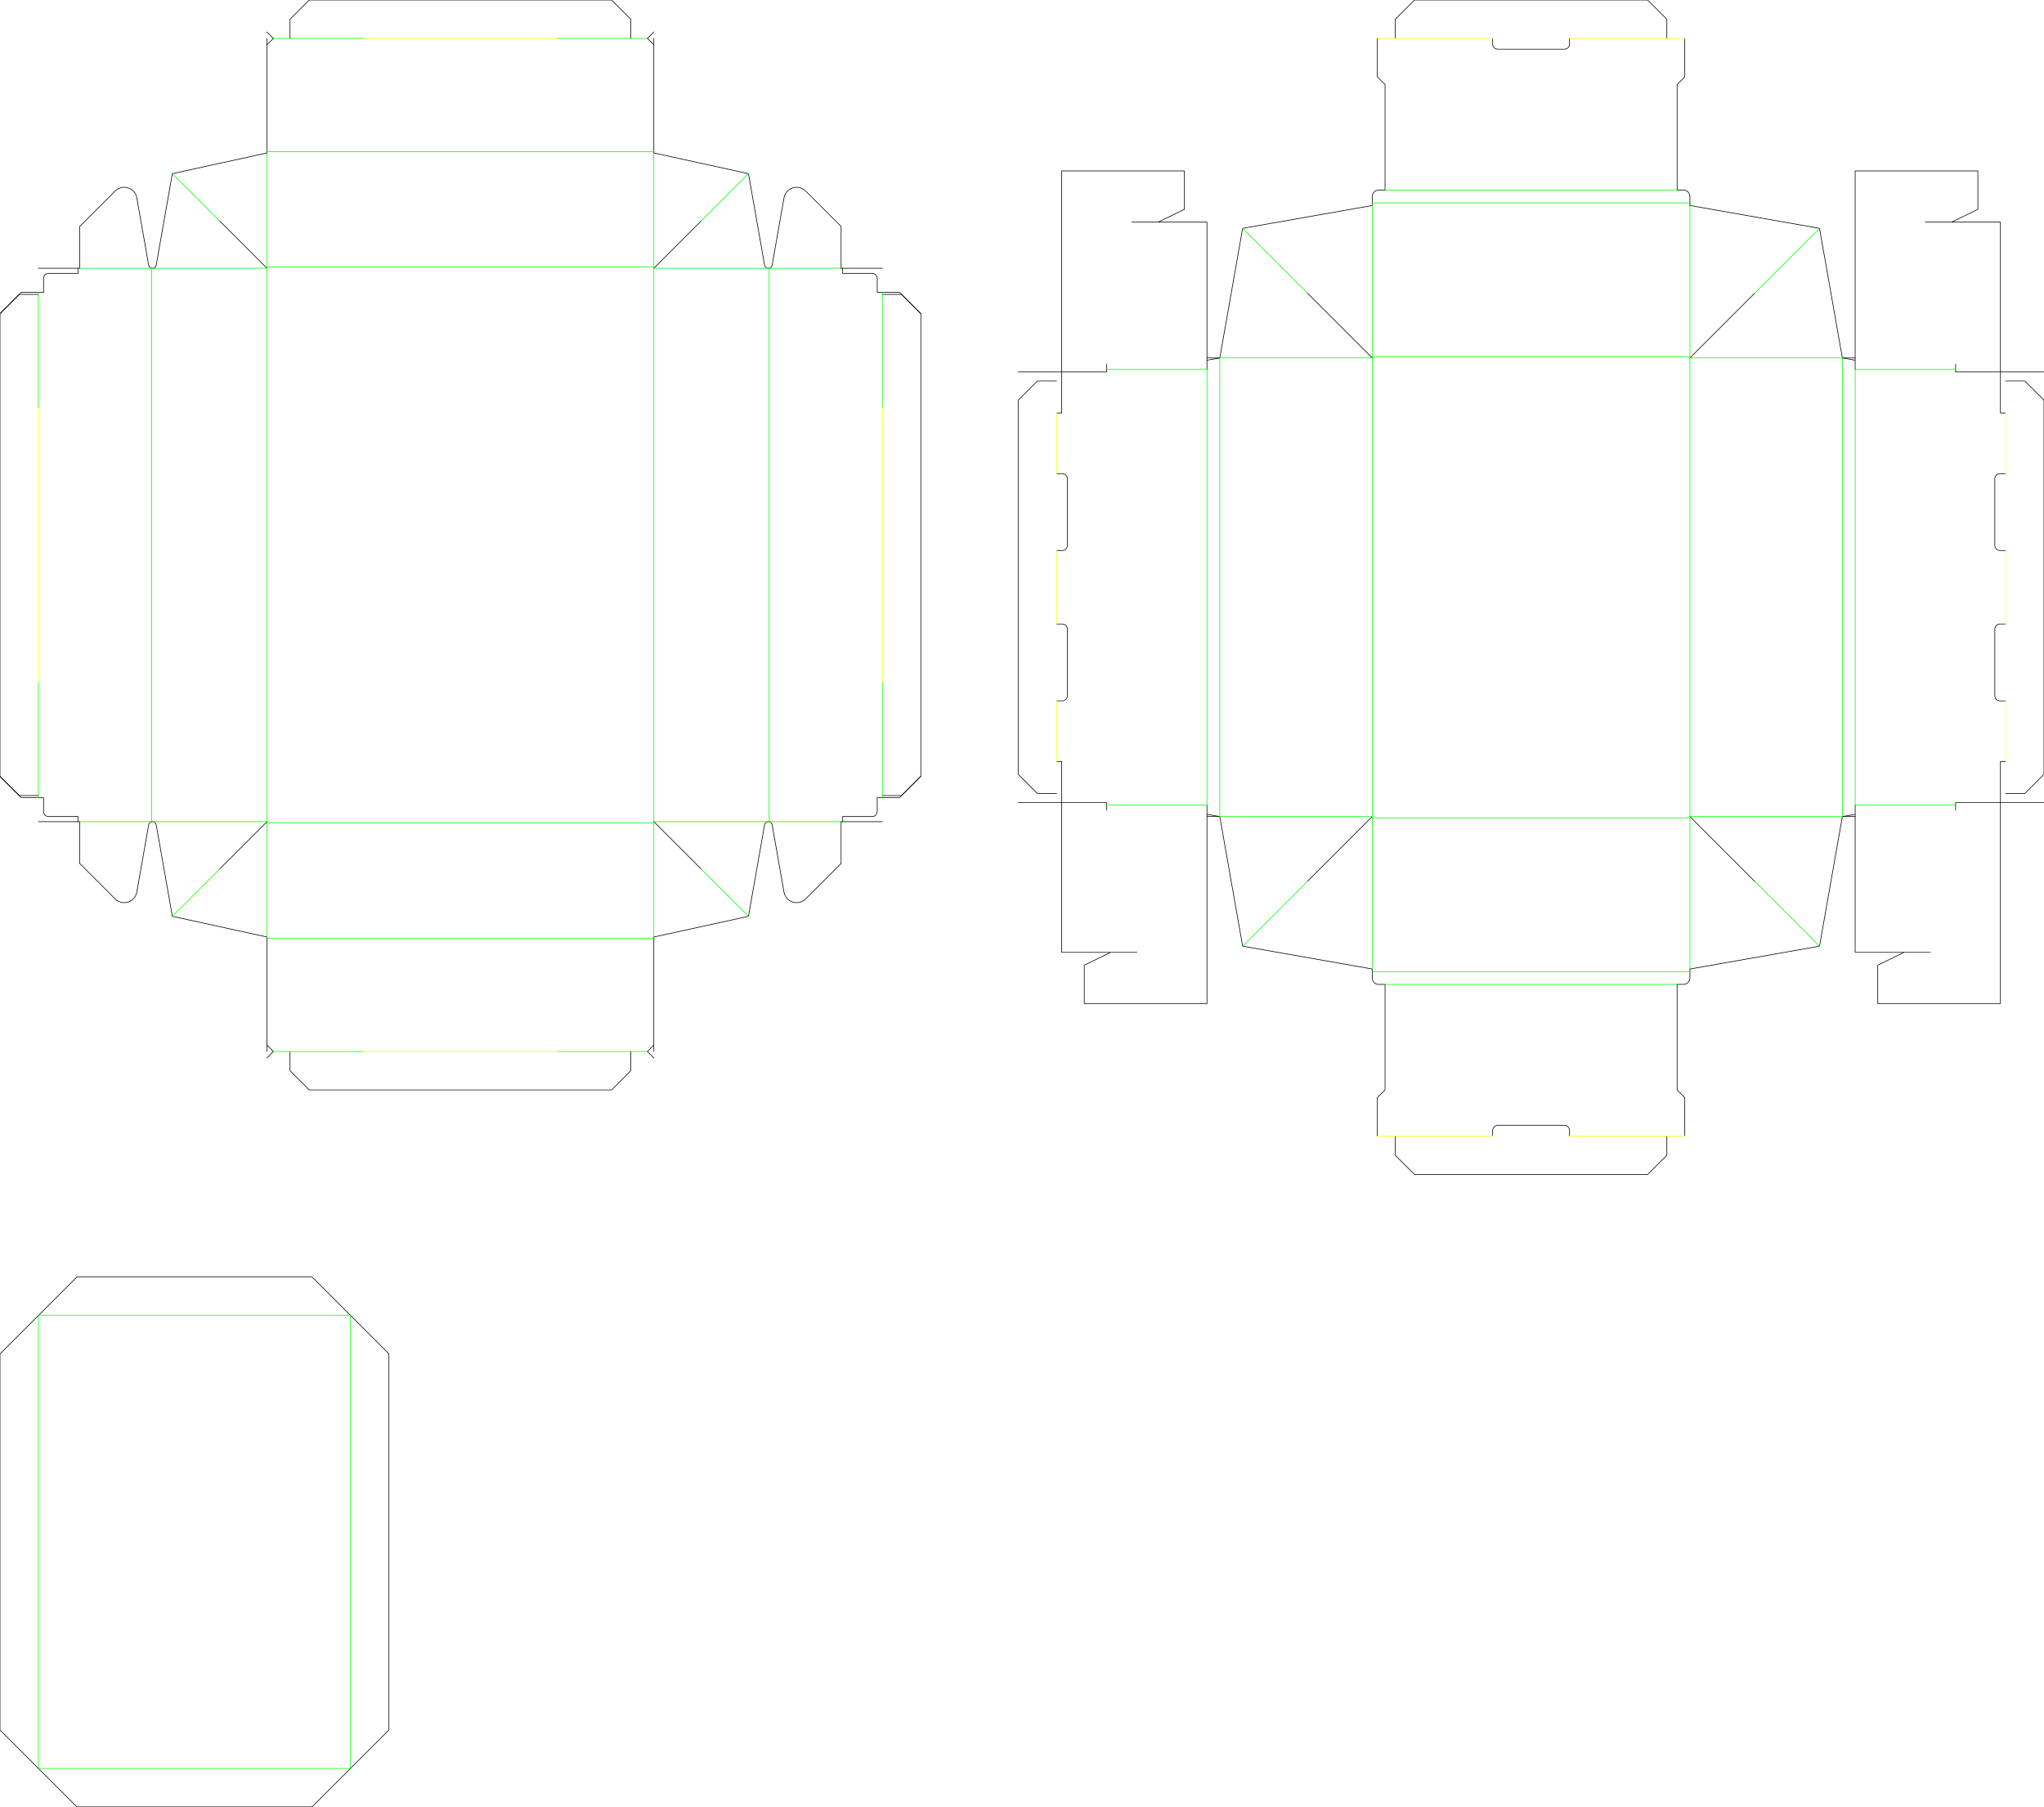
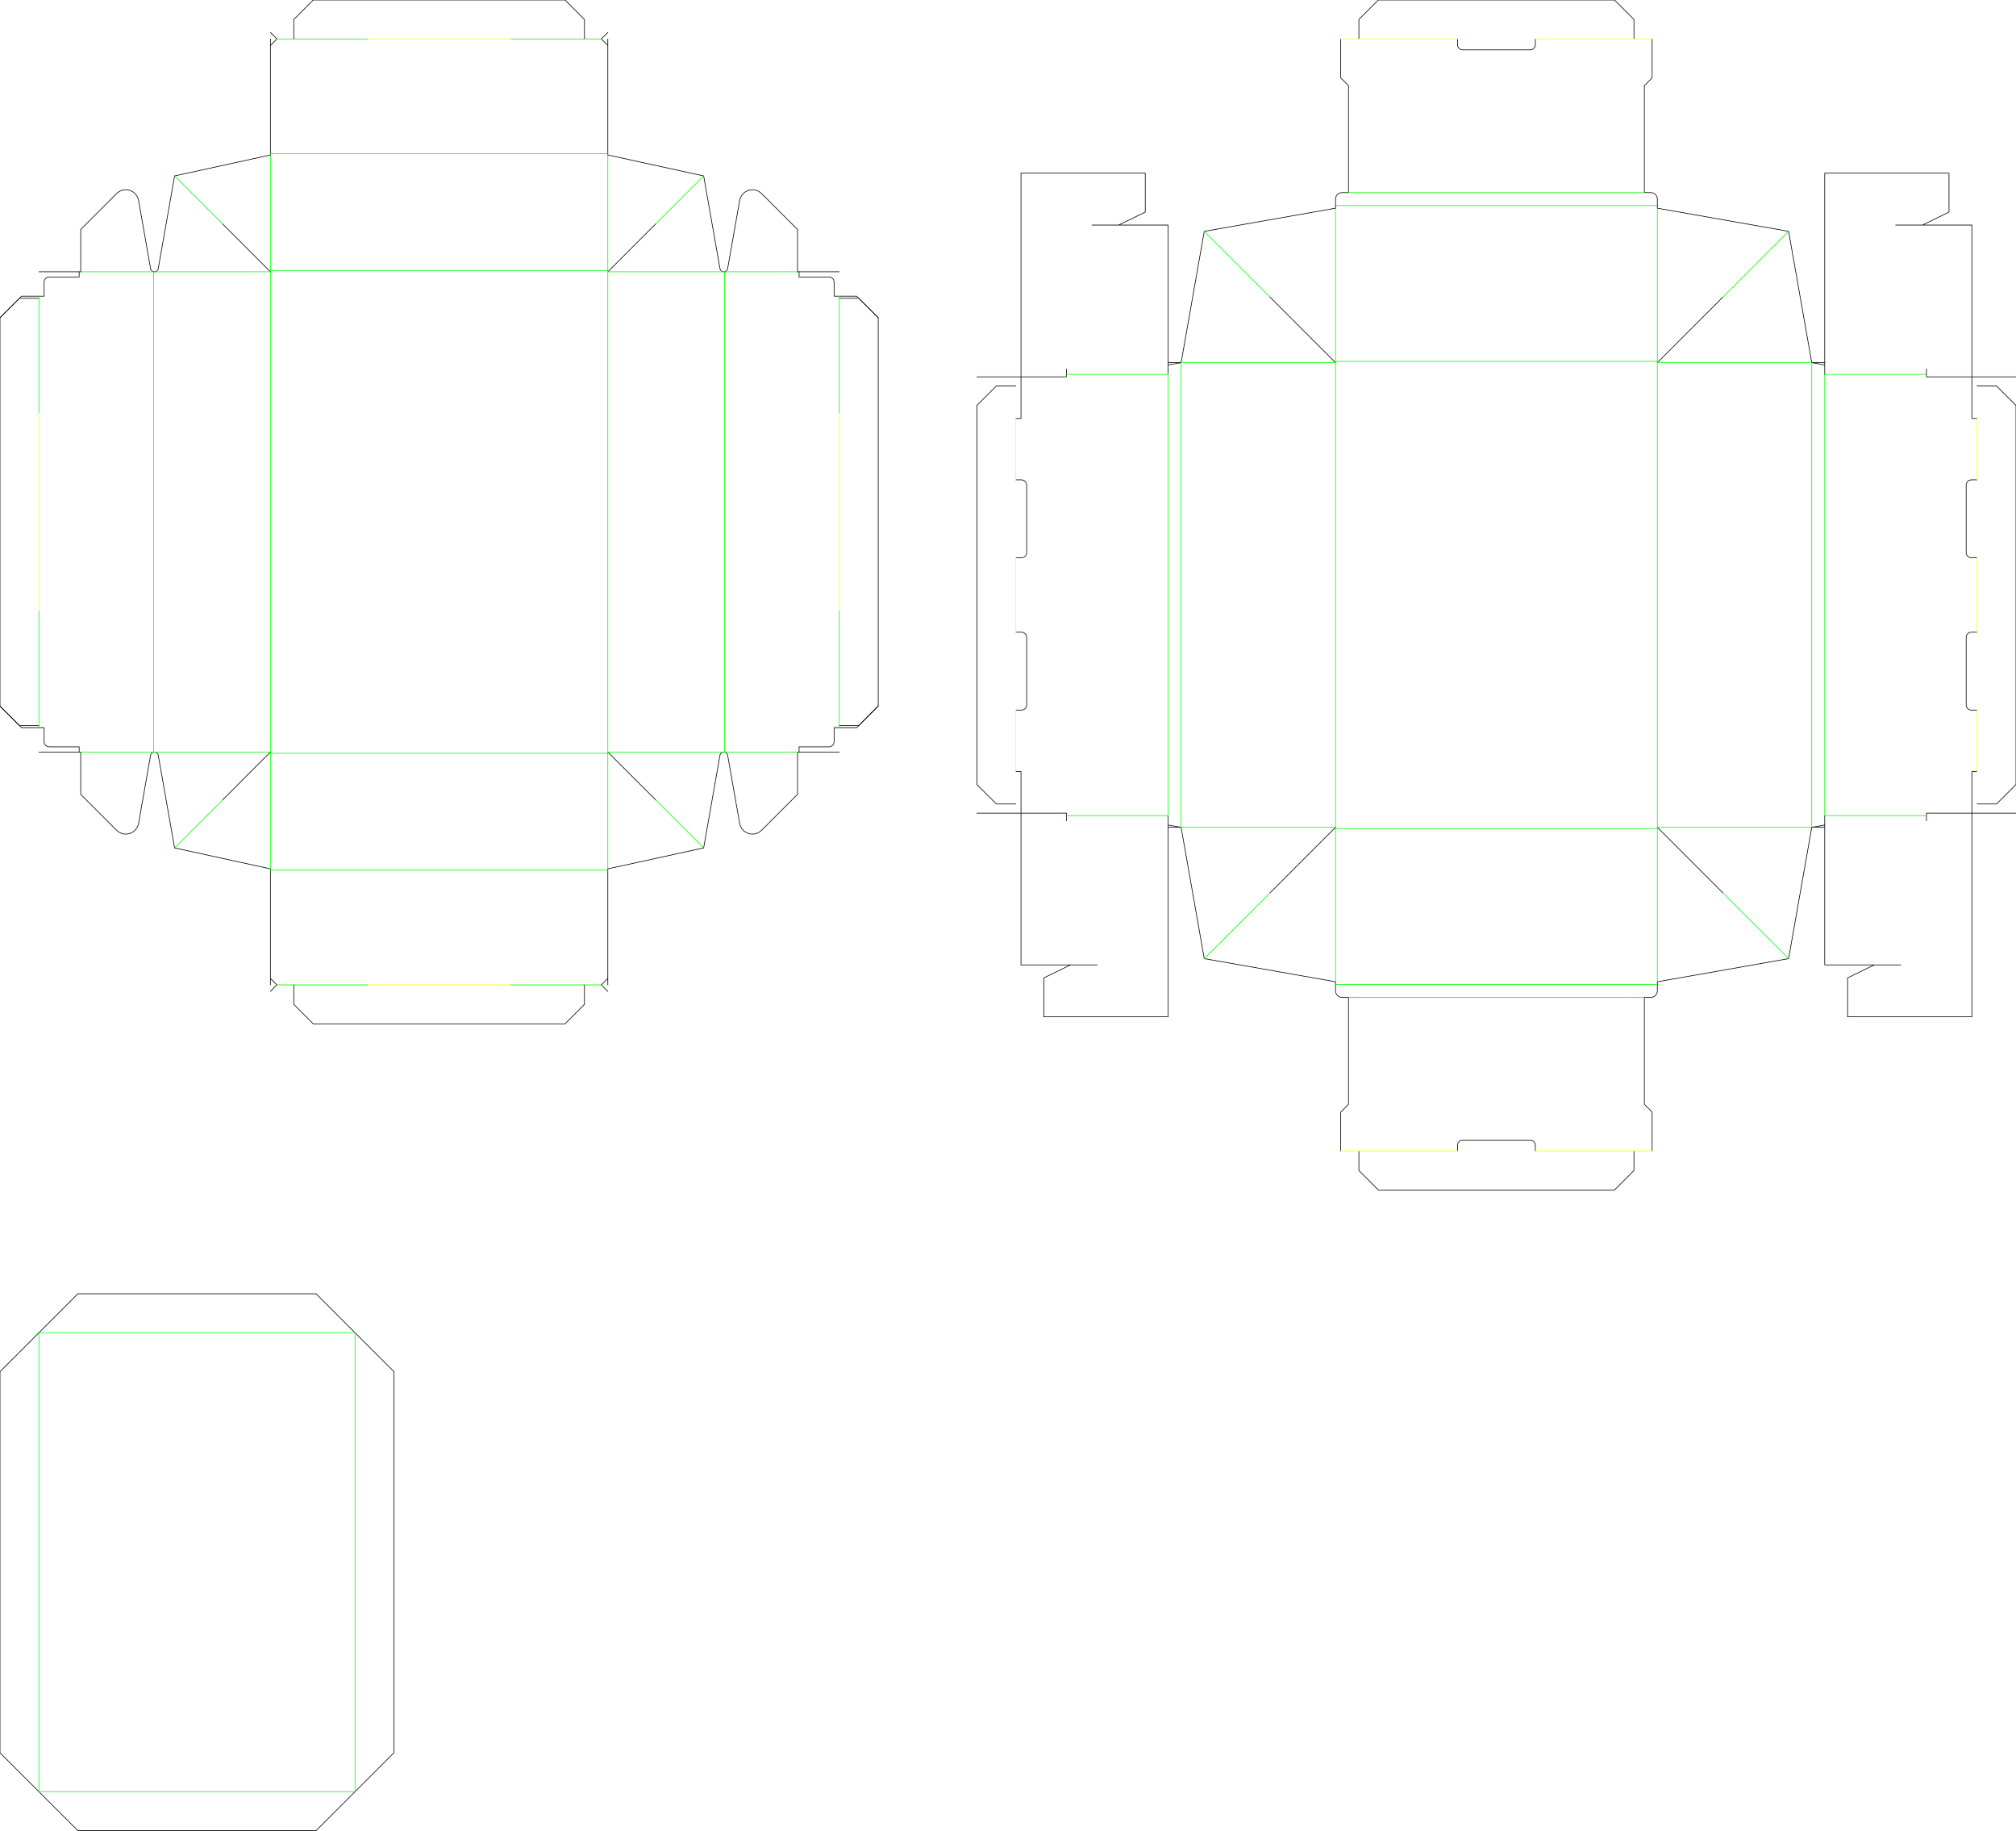
- <svg xmlns="http://www.w3.org/2000/svg" width="797.80mm" height="705.20mm" viewBox="0.00 0.00 797.80 705.20">
+ <svg xmlns="http://www.w3.org/2000/svg" width="776.80mm" height="705.20mm" viewBox="0.00 0.00 776.80 705.20">
  <g id="CUT" data-name="切割線">
-     <path d="M476.10,139.70 L471.10,139.70 M476.10,318.70 L471.10,318.70" stroke="#000000" stroke-width="0.25" stroke-linecap="round" stroke-linejoin="round" fill="none" />
-     <path d="M412.40,184.86 L414.60,184.86 A2.00,2.00 0 0,1 416.60,186.86 L416.60,212.86 A2.00,2.00 0 0,1 414.60,214.86 L412.40,214.86 M412.40,243.54 L414.60,243.54 A2.00,2.00 0 0,1 416.60,245.54 L416.60,271.54 A2.00,2.00 0 0,1 414.60,273.54 L412.40,273.54" stroke="#000000" stroke-width="0.25" stroke-linecap="round" stroke-linejoin="round" fill="none" />
-     <path d="M412.40,148.70 L404.90,148.70 L397.40,156.20 L397.40,302.20 L404.90,309.70 L412.40,309.70" stroke="#000000" stroke-width="0.25" stroke-linecap="round" stroke-linejoin="round" fill="none" />
-     <path d="M719.10,139.70 L724.10,139.70 M719.10,318.70 L724.10,318.70" stroke="#000000" stroke-width="0.25" stroke-linecap="round" stroke-linejoin="round" fill="none" />
-     <path d="M782.80,184.86 L780.60,184.86 A2.00,2.00 0 0,0 778.60,186.86 L778.60,212.86 A2.00,2.00 0 0,0 780.60,214.86 L782.80,214.86 M782.80,243.54 L780.60,243.54 A2.00,2.00 0 0,0 778.60,245.54 L778.60,271.54 A2.00,2.00 0 0,0 780.60,273.54 L782.80,273.54" stroke="#000000" stroke-width="0.25" stroke-linecap="round" stroke-linejoin="round" fill="none" />
-     <path d="M782.80,148.70 L790.30,148.70 L797.80,156.20 L797.80,302.20 L790.30,309.70 L782.80,309.70" stroke="#000000" stroke-width="0.25" stroke-linecap="round" stroke-linejoin="round" fill="none" />
-     <path d="M535.60,80.20 L535.60,79.20 M659.60,80.20 L659.60,79.20" stroke="#000000" stroke-width="0.25" stroke-linecap="round" stroke-linejoin="round" fill="none" />
-     <path d="M582.60,15.00 L582.60,17.20 A2.00,2.00 0 0,0 584.60,19.20 L610.60,19.20 A2.00,2.00 0 0,0 612.60,17.20 L612.60,15.00" stroke="#000000" stroke-width="0.25" stroke-linecap="round" stroke-linejoin="round" fill="none" />
-     <path d="M544.60,15.00 L544.60,7.50 L552.10,0.00 L643.10,0.00 L650.60,7.50 L650.60,15.00" stroke="#000000" stroke-width="0.25" stroke-linecap="round" stroke-linejoin="round" fill="none" />
-     <path d="M535.60,378.20 L535.60,379.20 M659.60,378.20 L659.60,379.20" stroke="#000000" stroke-width="0.25" stroke-linecap="round" stroke-linejoin="round" fill="none" />
-     <path d="M582.60,443.40 L582.60,441.20 A2.00,2.00 0 0,1 584.60,439.20 L610.60,439.20 A2.00,2.00 0 0,1 612.60,441.20 L612.60,443.40" stroke="#000000" stroke-width="0.25" stroke-linecap="round" stroke-linejoin="round" fill="none" />
-     <path d="M544.60,443.40 L544.60,450.90 L552.10,458.40 L643.10,458.40 L650.60,450.90 L650.60,443.40" stroke="#000000" stroke-width="0.25" stroke-linecap="round" stroke-linejoin="round" fill="none" />
-     <path d="M659.60,318.70 L684.89,343.99" stroke="#000000" stroke-width="0.25" stroke-linecap="round" stroke-linejoin="round" fill="none" />
-     <path d="M659.60,378.20 L710.18,369.28 L719.10,318.70" stroke="#000000" stroke-width="0.25" stroke-linecap="round" stroke-linejoin="round" fill="none" />
-     <path d="M719.10,318.70 L724.10,317.82 M724.10,314.20 L724.10,371.70 M753.45,371.70 L724.10,371.70 M743.18,371.70 L732.91,376.70 L732.91,391.70 L780.80,391.70 L780.80,313.24 L797.80,313.24 M763.30,313.24 L780.80,313.24 M763.30,316.20 L763.30,314.20 L763.30,313.24 M780.80,313.24 L780.80,297.20 L782.80,297.20" stroke="#000000" stroke-width="0.25" stroke-linecap="round" stroke-linejoin="round" fill="none" />
-     <path d="M659.60,379.20 L659.60,381.70 A2.50,2.50 0 0,1 657.10,384.20 L654.60,384.20 L654.60,425.40 L657.60,428.40 L657.60,443.40" stroke="#000000" stroke-width="0.25" stroke-linecap="round" stroke-linejoin="round" fill="none" />
-     <path d="M659.60,139.70 L684.89,114.41" stroke="#000000" stroke-width="0.25" stroke-linecap="round" stroke-linejoin="round" fill="none" />
-     <path d="M659.60,80.20 L710.18,89.12 L719.10,139.70" stroke="#000000" stroke-width="0.25" stroke-linecap="round" stroke-linejoin="round" fill="none" />
-     <path d="M719.10,139.70 L724.10,140.58 M724.10,144.20 L724.10,66.70 M751.45,86.70 L780.80,86.70 M761.72,86.70 L771.99,81.70 L771.99,66.70 L724.10,66.70 M780.80,86.70 L780.80,145.16 L797.80,145.16 M763.30,145.16 L780.80,145.16 M763.30,142.20 L763.30,144.20 L763.30,145.16 M780.80,145.16 L780.80,161.20 L782.80,161.20" stroke="#000000" stroke-width="0.25" stroke-linecap="round" stroke-linejoin="round" fill="none" />
-     <path d="M659.60,79.20 L659.60,76.70 A2.50,2.50 0 0,0 657.10,74.20 L654.60,74.20 L654.60,33.00 L657.60,30.00 L657.60,15.00" stroke="#000000" stroke-width="0.25" stroke-linecap="round" stroke-linejoin="round" fill="none" />
-     <path d="M535.60,318.70 L510.31,343.99" stroke="#000000" stroke-width="0.25" stroke-linecap="round" stroke-linejoin="round" fill="none" />
-     <path d="M535.60,378.20 L485.02,369.28 L476.10,318.70" stroke="#000000" stroke-width="0.25" stroke-linecap="round" stroke-linejoin="round" fill="none" />
-     <path d="M476.10,318.70 L471.10,317.82 M471.10,314.20 L471.10,391.70 M443.75,371.70 L414.40,371.70 M433.48,371.70 L423.21,376.70 L423.21,391.70 L471.10,391.70 M414.40,371.70 L414.40,313.24 L397.40,313.24 M431.90,313.24 L414.40,313.24 M431.90,316.20 L431.90,314.20 L431.90,313.24 M414.40,313.24 L414.40,297.20 L412.40,297.20" stroke="#000000" stroke-width="0.25" stroke-linecap="round" stroke-linejoin="round" fill="none" />
-     <path d="M535.60,379.20 L535.60,381.70 A2.50,2.50 0 0,0 538.10,384.20 L540.60,384.20 L540.60,425.40 L537.60,428.40 L537.60,443.40" stroke="#000000" stroke-width="0.25" stroke-linecap="round" stroke-linejoin="round" fill="none" />
-     <path d="M535.60,139.70 L510.31,114.41" stroke="#000000" stroke-width="0.25" stroke-linecap="round" stroke-linejoin="round" fill="none" />
-     <path d="M535.60,80.20 L485.02,89.12 L476.10,139.70" stroke="#000000" stroke-width="0.25" stroke-linecap="round" stroke-linejoin="round" fill="none" />
-     <path d="M476.10,139.70 L471.10,140.58 M471.10,144.20 L471.10,86.70 M441.75,86.70 L471.10,86.70 M452.02,86.70 L462.29,81.70 L462.29,66.70 L414.40,66.70 L414.40,145.16 L397.40,145.16 M431.90,145.16 L414.40,145.16 M431.90,142.20 L431.90,144.20 L431.90,145.16 M414.40,145.16 L414.40,161.20 L412.40,161.20" stroke="#000000" stroke-width="0.25" stroke-linecap="round" stroke-linejoin="round" fill="none" />
-     <path d="M535.60,79.20 L535.60,76.70 A2.50,2.50 0 0,1 538.10,74.20 L540.60,74.20 L540.60,33.00 L537.60,30.00 L537.60,15.00" stroke="#000000" stroke-width="0.25" stroke-linecap="round" stroke-linejoin="round" fill="none" />
-     <path d="M31.10,104.70 L15.00,104.70 M31.10,320.70 L15.00,320.70" stroke="#000000" stroke-width="0.25" stroke-linecap="round" stroke-linejoin="round" fill="none" />
-     <path d="M15.00,114.90 L7.50,114.90 L0.00,122.40 L0.00,303.00 L7.50,310.50 L15.00,310.50" stroke="#000000" stroke-width="0.25" stroke-linecap="round" stroke-linejoin="round" fill="none" />
-     <path d="M328.30,104.70 L344.40,104.70 M328.30,320.70 L344.40,320.70" stroke="#000000" stroke-width="0.25" stroke-linecap="round" stroke-linejoin="round" fill="none" />
-     <path d="M344.40,114.90 L351.90,114.90 L359.40,122.40 L359.40,303.00 L351.90,310.50 L344.40,310.50" stroke="#000000" stroke-width="0.25" stroke-linecap="round" stroke-linejoin="round" fill="none" />
-     <path d="M104.20,59.70 L104.20,15.00 M255.20,59.70 L255.20,15.00" stroke="#000000" stroke-width="0.25" stroke-linecap="round" stroke-linejoin="round" fill="none" />
-     <path d="M104.20,12.50 L106.70,15.00 L104.20,17.50 M255.20,12.50 L252.70,15.00 L255.20,17.50" stroke="#000000" stroke-width="0.25" stroke-linecap="round" stroke-linejoin="round" fill="none" />
-     <path d="M113.20,15.00 L113.20,7.50 L120.70,0.00 L238.70,0.00 L246.20,7.50 L246.20,15.00" stroke="#000000" stroke-width="0.25" stroke-linecap="round" stroke-linejoin="round" fill="none" />
-     <path d="M104.20,365.70 L104.20,410.40 M255.20,365.70 L255.20,410.40" stroke="#000000" stroke-width="0.25" stroke-linecap="round" stroke-linejoin="round" fill="none" />
-     <path d="M104.20,407.90 L106.70,410.40 L104.20,412.90 M255.20,407.90 L252.70,410.40 L255.20,412.90" stroke="#000000" stroke-width="0.25" stroke-linecap="round" stroke-linejoin="round" fill="none" />
-     <path d="M113.20,410.40 L113.20,417.90 L120.70,425.40 L238.70,425.40 L246.20,417.90 L246.20,410.40" stroke="#000000" stroke-width="0.25" stroke-linecap="round" stroke-linejoin="round" fill="none" />
-     <path d="M255.20,320.70 L273.66,339.16" stroke="#000000" stroke-width="0.25" stroke-linecap="round" stroke-linejoin="round" fill="none" />
-     <path d="M292.13,357.63 L255.20,365.70" stroke="#000000" stroke-width="0.25" stroke-linecap="round" stroke-linejoin="round" fill="none" />
-     <path d="M292.13,357.63 L298.42,321.94 A1.50,1.50 0 0,1 301.38,321.94 L306.00,348.17 A5.00,5.00 0 0,0 314.46,350.84 L328.30,337.00 L328.30,320.70" stroke="#000000" stroke-width="0.25" stroke-linecap="round" stroke-linejoin="round" fill="none" />
-     <path d="M328.90,320.70 L328.90,318.70 L340.40,318.70 A2.00,2.00 0 0,0 342.40,316.70 L342.40,311.30 L351.10,311.30 L359.40,303.00" stroke="#000000" stroke-width="0.25" stroke-linecap="round" stroke-linejoin="round" fill="none" />
-     <path d="M255.20,104.70 L273.66,86.24" stroke="#000000" stroke-width="0.25" stroke-linecap="round" stroke-linejoin="round" fill="none" />
-     <path d="M292.13,67.77 L255.20,59.70" stroke="#000000" stroke-width="0.25" stroke-linecap="round" stroke-linejoin="round" fill="none" />
-     <path d="M292.13,67.77 L298.42,103.46 A1.50,1.50 0 0,0 301.38,103.46 L306.00,77.23 A5.00,5.00 0 0,1 314.46,74.56 L328.30,88.40 L328.30,104.70" stroke="#000000" stroke-width="0.25" stroke-linecap="round" stroke-linejoin="round" fill="none" />
-     <path d="M328.90,104.70 L328.90,106.70 L340.40,106.70 A2.00,2.00 0 0,1 342.40,108.70 L342.40,114.10 L351.10,114.10 L359.40,122.40" stroke="#000000" stroke-width="0.25" stroke-linecap="round" stroke-linejoin="round" fill="none" />
-     <path d="M104.20,320.70 L85.74,339.16" stroke="#000000" stroke-width="0.25" stroke-linecap="round" stroke-linejoin="round" fill="none" />
-     <path d="M67.27,357.63 L104.20,365.70" stroke="#000000" stroke-width="0.25" stroke-linecap="round" stroke-linejoin="round" fill="none" />
-     <path d="M67.27,357.63 L60.98,321.94 A1.50,1.50 0 0,0 58.02,321.94 L53.40,348.17 A5.00,5.00 0 0,1 44.94,350.84 L31.10,337.00 L31.10,320.70" stroke="#000000" stroke-width="0.25" stroke-linecap="round" stroke-linejoin="round" fill="none" />
-     <path d="M30.50,320.70 L30.50,318.70 L19.00,318.70 A2.00,2.00 0 0,1 17.00,316.70 L17.00,311.30 L8.30,311.30 L0.00,303.00" stroke="#000000" stroke-width="0.25" stroke-linecap="round" stroke-linejoin="round" fill="none" />
+     <path d="M455.10,139.70 L450.10,139.70 M455.10,318.70 L450.10,318.70" stroke="#000000" stroke-width="0.25" stroke-linecap="round" stroke-linejoin="round" fill="none" />
+     <path d="M391.40,184.86 L393.60,184.86 A2.00,2.00 0 0,1 395.60,186.86 L395.60,212.86 A2.00,2.00 0 0,1 393.60,214.86 L391.40,214.86 M391.40,243.54 L393.60,243.54 A2.00,2.00 0 0,1 395.60,245.54 L395.60,271.54 A2.00,2.00 0 0,1 393.60,273.54 L391.40,273.54" stroke="#000000" stroke-width="0.25" stroke-linecap="round" stroke-linejoin="round" fill="none" />
+     <path d="M391.40,148.70 L383.90,148.70 L376.40,156.20 L376.40,302.20 L383.90,309.70 L391.40,309.70" stroke="#000000" stroke-width="0.25" stroke-linecap="round" stroke-linejoin="round" fill="none" />
+     <path d="M698.10,139.70 L703.10,139.70 M698.10,318.70 L703.10,318.70" stroke="#000000" stroke-width="0.25" stroke-linecap="round" stroke-linejoin="round" fill="none" />
+     <path d="M761.80,184.86 L759.60,184.86 A2.00,2.00 0 0,0 757.60,186.86 L757.60,212.86 A2.00,2.00 0 0,0 759.60,214.86 L761.80,214.86 M761.80,243.54 L759.60,243.54 A2.00,2.00 0 0,0 757.60,245.54 L757.60,271.54 A2.00,2.00 0 0,0 759.60,273.54 L761.80,273.54" stroke="#000000" stroke-width="0.25" stroke-linecap="round" stroke-linejoin="round" fill="none" />
+     <path d="M761.80,148.70 L769.30,148.70 L776.80,156.20 L776.80,302.20 L769.30,309.70 L761.80,309.70" stroke="#000000" stroke-width="0.25" stroke-linecap="round" stroke-linejoin="round" fill="none" />
+     <path d="M514.60,80.20 L514.60,79.20 M638.60,80.20 L638.60,79.20" stroke="#000000" stroke-width="0.25" stroke-linecap="round" stroke-linejoin="round" fill="none" />
+     <path d="M561.60,15.00 L561.60,17.20 A2.00,2.00 0 0,0 563.60,19.20 L589.60,19.20 A2.00,2.00 0 0,0 591.60,17.20 L591.60,15.00" stroke="#000000" stroke-width="0.25" stroke-linecap="round" stroke-linejoin="round" fill="none" />
+     <path d="M523.60,15.00 L523.60,7.50 L531.10,0.00 L622.10,0.00 L629.60,7.50 L629.60,15.00" stroke="#000000" stroke-width="0.25" stroke-linecap="round" stroke-linejoin="round" fill="none" />
+     <path d="M514.60,378.20 L514.60,379.20 M638.60,378.20 L638.60,379.20" stroke="#000000" stroke-width="0.25" stroke-linecap="round" stroke-linejoin="round" fill="none" />
+     <path d="M561.60,443.40 L561.60,441.20 A2.00,2.00 0 0,1 563.60,439.20 L589.60,439.20 A2.00,2.00 0 0,1 591.60,441.20 L591.60,443.40" stroke="#000000" stroke-width="0.25" stroke-linecap="round" stroke-linejoin="round" fill="none" />
+     <path d="M523.60,443.40 L523.60,450.90 L531.10,458.40 L622.10,458.40 L629.60,450.90 L629.60,443.40" stroke="#000000" stroke-width="0.25" stroke-linecap="round" stroke-linejoin="round" fill="none" />
+     <path d="M638.60,318.70 L663.89,343.99" stroke="#000000" stroke-width="0.25" stroke-linecap="round" stroke-linejoin="round" fill="none" />
+     <path d="M638.60,378.20 L689.18,369.28 L698.10,318.70" stroke="#000000" stroke-width="0.25" stroke-linecap="round" stroke-linejoin="round" fill="none" />
+     <path d="M698.10,318.70 L703.10,317.82 M703.10,314.20 L703.10,371.70 M732.45,371.70 L703.10,371.70 M722.18,371.70 L711.91,376.70 L711.91,391.70 L759.80,391.70 L759.80,313.24 L776.80,313.24 M742.30,313.24 L759.80,313.24 M742.30,316.20 L742.30,314.20 L742.30,313.24 M759.80,313.24 L759.80,297.20 L761.80,297.20" stroke="#000000" stroke-width="0.25" stroke-linecap="round" stroke-linejoin="round" fill="none" />
+     <path d="M638.60,379.20 L638.60,381.70 A2.50,2.50 0 0,1 636.10,384.20 L633.60,384.20 L633.60,425.40 L636.60,428.40 L636.60,443.40" stroke="#000000" stroke-width="0.25" stroke-linecap="round" stroke-linejoin="round" fill="none" />
+     <path d="M638.60,139.70 L663.89,114.41" stroke="#000000" stroke-width="0.25" stroke-linecap="round" stroke-linejoin="round" fill="none" />
+     <path d="M638.60,80.20 L689.18,89.12 L698.10,139.70" stroke="#000000" stroke-width="0.25" stroke-linecap="round" stroke-linejoin="round" fill="none" />
+     <path d="M698.10,139.70 L703.10,140.58 M703.10,144.20 L703.10,66.70 M730.45,86.70 L759.80,86.70 M740.72,86.70 L750.99,81.70 L750.99,66.70 L703.10,66.70 M759.80,86.70 L759.80,145.16 L776.80,145.16 M742.30,145.16 L759.80,145.16 M742.30,142.20 L742.30,144.20 L742.30,145.16 M759.80,145.16 L759.80,161.20 L761.80,161.20" stroke="#000000" stroke-width="0.25" stroke-linecap="round" stroke-linejoin="round" fill="none" />
+     <path d="M638.60,79.20 L638.60,76.70 A2.50,2.50 0 0,0 636.10,74.20 L633.60,74.20 L633.60,33.00 L636.60,30.00 L636.60,15.00" stroke="#000000" stroke-width="0.25" stroke-linecap="round" stroke-linejoin="round" fill="none" />
+     <path d="M514.60,318.70 L489.31,343.99" stroke="#000000" stroke-width="0.25" stroke-linecap="round" stroke-linejoin="round" fill="none" />
+     <path d="M514.60,378.20 L464.02,369.28 L455.10,318.70" stroke="#000000" stroke-width="0.25" stroke-linecap="round" stroke-linejoin="round" fill="none" />
+     <path d="M455.10,318.70 L450.10,317.82 M450.10,314.20 L450.10,391.70 M422.75,371.70 L393.40,371.70 M412.48,371.70 L402.21,376.70 L402.21,391.70 L450.10,391.70 M393.40,371.70 L393.40,313.24 L376.40,313.24 M410.90,313.24 L393.40,313.24 M410.90,316.20 L410.90,314.20 L410.90,313.24 M393.40,313.24 L393.40,297.20 L391.40,297.20" stroke="#000000" stroke-width="0.25" stroke-linecap="round" stroke-linejoin="round" fill="none" />
+     <path d="M514.60,379.20 L514.60,381.70 A2.50,2.50 0 0,0 517.10,384.20 L519.60,384.20 L519.60,425.40 L516.60,428.40 L516.60,443.40" stroke="#000000" stroke-width="0.25" stroke-linecap="round" stroke-linejoin="round" fill="none" />
+     <path d="M514.60,139.70 L489.31,114.41" stroke="#000000" stroke-width="0.25" stroke-linecap="round" stroke-linejoin="round" fill="none" />
+     <path d="M514.60,80.20 L464.02,89.12 L455.10,139.70" stroke="#000000" stroke-width="0.25" stroke-linecap="round" stroke-linejoin="round" fill="none" />
+     <path d="M455.10,139.70 L450.10,140.58 M450.10,144.20 L450.10,86.70 M420.75,86.70 L450.10,86.70 M431.02,86.70 L441.29,81.70 L441.29,66.70 L393.40,66.70 L393.40,145.16 L376.40,145.16 M410.90,145.16 L393.40,145.16 M410.90,142.20 L410.90,144.20 L410.90,145.16 M393.40,145.16 L393.40,161.20 L391.40,161.20" stroke="#000000" stroke-width="0.25" stroke-linecap="round" stroke-linejoin="round" fill="none" />
+     <path d="M514.60,79.20 L514.60,76.70 A2.50,2.50 0 0,1 517.10,74.20 L519.60,74.20 L519.60,33.00 L516.60,30.00 L516.60,15.00" stroke="#000000" stroke-width="0.25" stroke-linecap="round" stroke-linejoin="round" fill="none" />
+     <path d="M31.10,104.70 L15.00,104.70 M31.10,289.70 L15.00,289.70" stroke="#000000" stroke-width="0.25" stroke-linecap="round" stroke-linejoin="round" fill="none" />
+     <path d="M15.00,114.90 L7.50,114.90 L0.00,122.40 L0.00,272.00 L7.50,279.50 L15.00,279.50" stroke="#000000" stroke-width="0.25" stroke-linecap="round" stroke-linejoin="round" fill="none" />
+     <path d="M307.30,104.70 L323.40,104.70 M307.30,289.70 L323.40,289.70" stroke="#000000" stroke-width="0.25" stroke-linecap="round" stroke-linejoin="round" fill="none" />
+     <path d="M323.40,114.90 L330.90,114.90 L338.40,122.40 L338.40,272.00 L330.90,279.50 L323.40,279.50" stroke="#000000" stroke-width="0.25" stroke-linecap="round" stroke-linejoin="round" fill="none" />
+     <path d="M104.20,59.70 L104.20,15.00 M234.20,59.70 L234.20,15.00" stroke="#000000" stroke-width="0.25" stroke-linecap="round" stroke-linejoin="round" fill="none" />
+     <path d="M104.20,12.50 L106.70,15.00 L104.20,17.50 M234.20,12.50 L231.70,15.00 L234.20,17.50" stroke="#000000" stroke-width="0.25" stroke-linecap="round" stroke-linejoin="round" fill="none" />
+     <path d="M113.20,15.00 L113.20,7.50 L120.70,0.00 L217.70,0.00 L225.20,7.50 L225.20,15.00" stroke="#000000" stroke-width="0.25" stroke-linecap="round" stroke-linejoin="round" fill="none" />
+     <path d="M104.20,334.70 L104.20,379.40 M234.20,334.70 L234.20,379.40" stroke="#000000" stroke-width="0.25" stroke-linecap="round" stroke-linejoin="round" fill="none" />
+     <path d="M104.20,376.90 L106.70,379.40 L104.20,381.90 M234.20,376.90 L231.70,379.40 L234.20,381.90" stroke="#000000" stroke-width="0.25" stroke-linecap="round" stroke-linejoin="round" fill="none" />
+     <path d="M113.20,379.40 L113.20,386.90 L120.70,394.40 L217.70,394.40 L225.20,386.90 L225.20,379.40" stroke="#000000" stroke-width="0.25" stroke-linecap="round" stroke-linejoin="round" fill="none" />
+     <path d="M234.20,289.70 L252.66,308.16" stroke="#000000" stroke-width="0.25" stroke-linecap="round" stroke-linejoin="round" fill="none" />
+     <path d="M271.13,326.63 L234.20,334.70" stroke="#000000" stroke-width="0.25" stroke-linecap="round" stroke-linejoin="round" fill="none" />
+     <path d="M271.13,326.63 L277.42,290.94 A1.50,1.50 0 0,1 280.38,290.94 L285.00,317.17 A5.00,5.00 0 0,0 293.46,319.84 L307.30,306.00 L307.30,289.70" stroke="#000000" stroke-width="0.25" stroke-linecap="round" stroke-linejoin="round" fill="none" />
+     <path d="M307.90,289.70 L307.90,287.70 L319.40,287.70 A2.00,2.00 0 0,0 321.40,285.70 L321.40,280.30 L330.10,280.30 L338.40,272.00" stroke="#000000" stroke-width="0.25" stroke-linecap="round" stroke-linejoin="round" fill="none" />
+     <path d="M234.20,104.70 L252.66,86.24" stroke="#000000" stroke-width="0.25" stroke-linecap="round" stroke-linejoin="round" fill="none" />
+     <path d="M271.13,67.77 L234.20,59.70" stroke="#000000" stroke-width="0.25" stroke-linecap="round" stroke-linejoin="round" fill="none" />
+     <path d="M271.13,67.77 L277.42,103.46 A1.50,1.50 0 0,0 280.38,103.46 L285.00,77.23 A5.00,5.00 0 0,1 293.46,74.56 L307.30,88.40 L307.30,104.70" stroke="#000000" stroke-width="0.25" stroke-linecap="round" stroke-linejoin="round" fill="none" />
+     <path d="M307.90,104.70 L307.90,106.70 L319.40,106.70 A2.00,2.00 0 0,1 321.40,108.70 L321.40,114.10 L330.10,114.10 L338.40,122.40" stroke="#000000" stroke-width="0.25" stroke-linecap="round" stroke-linejoin="round" fill="none" />
+     <path d="M104.20,289.70 L85.74,308.16" stroke="#000000" stroke-width="0.25" stroke-linecap="round" stroke-linejoin="round" fill="none" />
+     <path d="M67.27,326.63 L104.20,334.70" stroke="#000000" stroke-width="0.25" stroke-linecap="round" stroke-linejoin="round" fill="none" />
+     <path d="M67.27,326.63 L60.98,290.94 A1.50,1.50 0 0,0 58.02,290.94 L53.40,317.17 A5.00,5.00 0 0,1 44.94,319.84 L31.10,306.00 L31.10,289.70" stroke="#000000" stroke-width="0.25" stroke-linecap="round" stroke-linejoin="round" fill="none" />
+     <path d="M30.50,289.70 L30.50,287.70 L19.00,287.70 A2.00,2.00 0 0,1 17.00,285.70 L17.00,280.30 L8.30,280.30 L0.00,272.00" stroke="#000000" stroke-width="0.25" stroke-linecap="round" stroke-linejoin="round" fill="none" />
    <path d="M104.20,104.70 L85.74,86.24" stroke="#000000" stroke-width="0.25" stroke-linecap="round" stroke-linejoin="round" fill="none" />
    <path d="M67.27,67.77 L104.20,59.70" stroke="#000000" stroke-width="0.25" stroke-linecap="round" stroke-linejoin="round" fill="none" />
    <path d="M67.27,67.77 L60.98,103.46 A1.50,1.50 0 0,1 58.02,103.46 L53.40,77.23 A5.00,5.00 0 0,0 44.94,74.56 L31.10,88.40 L31.10,104.70" stroke="#000000" stroke-width="0.25" stroke-linecap="round" stroke-linejoin="round" fill="none" />
    <path d="M30.50,104.70 L30.50,106.70 L19.00,106.70 A2.00,2.00 0 0,0 17.00,108.70 L17.00,114.10 L8.30,114.10 L0.00,122.40" stroke="#000000" stroke-width="0.25" stroke-linecap="round" stroke-linejoin="round" fill="none" />
    <path d="M15.00,513.40 L0.00,528.40 L0.00,675.20 L15.00,690.20" stroke="#000000" stroke-width="0.25" stroke-linecap="round" stroke-linejoin="round" fill="none" />
    <path d="M136.80,513.40 L151.80,528.40 L151.80,675.20 L136.80,690.20" stroke="#000000" stroke-width="0.25" stroke-linecap="round" stroke-linejoin="round" fill="none" />
    <path d="M15.00,513.40 L30.00,498.40 L121.80,498.40 L136.80,513.40" stroke="#000000" stroke-width="0.25" stroke-linecap="round" stroke-linejoin="round" fill="none" />
    <path d="M15.00,690.20 L30.00,705.20 L121.80,705.20 L136.80,690.20" stroke="#000000" stroke-width="0.25" stroke-linecap="round" stroke-linejoin="round" fill="none" />
  </g>
  <g id="CREASE" data-name="摺線">
-     <path d="M535.60,139.70 L535.60,318.70" stroke="#00FF00" stroke-width="0.25" stroke-linecap="round" stroke-linejoin="round" fill="none" />
-     <path d="M476.10,139.70 L476.10,318.70 M471.10,144.20 L471.10,314.20" stroke="#00FF00" stroke-width="0.25" stroke-linecap="round" stroke-linejoin="round" fill="none" />
-     <path d="M659.60,139.70 L659.60,318.70" stroke="#00FF00" stroke-width="0.25" stroke-linecap="round" stroke-linejoin="round" fill="none" />
-     <path d="M719.10,139.70 L719.10,318.70 M724.10,144.20 L724.10,314.20" stroke="#00FF00" stroke-width="0.25" stroke-linecap="round" stroke-linejoin="round" fill="none" />
-     <path d="M535.60,139.20 L659.60,139.20 M535.60,139.70 L535.60,139.20 M659.60,139.20 L659.60,139.70" stroke="#00FF00" stroke-width="0.25" stroke-linecap="round" stroke-linejoin="round" fill="none" />
-     <path d="M535.60,79.20 L659.60,79.20 M540.60,74.20 L654.60,74.20" stroke="#00FF00" stroke-width="0.25" stroke-linecap="round" stroke-linejoin="round" fill="none" />
-     <path d="M535.60,319.20 L659.60,319.20 M535.60,318.70 L535.60,319.20 M659.60,319.20 L659.60,318.70" stroke="#00FF00" stroke-width="0.25" stroke-linecap="round" stroke-linejoin="round" fill="none" />
-     <path d="M535.60,379.20 L659.60,379.20 M540.60,384.20 L654.60,384.20" stroke="#00FF00" stroke-width="0.25" stroke-linecap="round" stroke-linejoin="round" fill="none" />
-     <path d="M659.60,318.70 L719.10,318.70 M659.60,319.20 L659.60,378.20" stroke="#00FF00" stroke-width="0.25" stroke-linecap="round" stroke-linejoin="round" fill="none" />
-     <path d="M684.89,343.99 L710.18,369.28" stroke="#00FF00" stroke-width="0.25" stroke-linecap="round" stroke-linejoin="round" fill="none" />
-     <path d="M659.60,139.70 L719.10,139.70 M659.60,139.20 L659.60,80.20" stroke="#00FF00" stroke-width="0.25" stroke-linecap="round" stroke-linejoin="round" fill="none" />
-     <path d="M684.89,114.41 L710.18,89.12" stroke="#00FF00" stroke-width="0.25" stroke-linecap="round" stroke-linejoin="round" fill="none" />
-     <path d="M535.60,318.70 L476.10,318.70 M535.60,319.20 L535.60,378.20" stroke="#00FF00" stroke-width="0.25" stroke-linecap="round" stroke-linejoin="round" fill="none" />
-     <path d="M510.31,343.99 L485.02,369.28" stroke="#00FF00" stroke-width="0.25" stroke-linecap="round" stroke-linejoin="round" fill="none" />
-     <path d="M535.60,139.70 L476.10,139.70 M535.60,139.20 L535.60,80.20" stroke="#00FF00" stroke-width="0.25" stroke-linecap="round" stroke-linejoin="round" fill="none" />
-     <path d="M510.31,114.41 L485.02,89.12" stroke="#00FF00" stroke-width="0.25" stroke-linecap="round" stroke-linejoin="round" fill="none" />
-     <path d="M724.10,314.20 L763.30,314.20" stroke="#00FF00" stroke-width="0.25" stroke-linecap="round" stroke-linejoin="round" fill="none" />
-     <path d="M724.10,144.20 L763.30,144.20" stroke="#00FF00" stroke-width="0.25" stroke-linecap="round" stroke-linejoin="round" fill="none" />
-     <path d="M471.10,314.20 L431.90,314.20" stroke="#00FF00" stroke-width="0.25" stroke-linecap="round" stroke-linejoin="round" fill="none" />
-     <path d="M471.10,144.20 L431.90,144.20" stroke="#00FF00" stroke-width="0.25" stroke-linecap="round" stroke-linejoin="round" fill="none" />
-     <path d="M104.20,104.70 L104.20,320.70" stroke="#00FF00" stroke-width="0.25" stroke-linecap="round" stroke-linejoin="round" fill="none" />
-     <path d="M59.20,104.70 L59.20,320.70" stroke="#00FF00" stroke-width="0.25" stroke-linecap="round" stroke-linejoin="round" fill="none" />
-     <path d="M15.00,114.10 L15.00,159.10 M15.00,266.30 L15.00,311.30" stroke="#00FF00" stroke-width="0.25" stroke-linecap="round" stroke-linejoin="round" fill="none" />
-     <path d="M255.20,104.70 L255.20,320.70" stroke="#00FF00" stroke-width="0.25" stroke-linecap="round" stroke-linejoin="round" fill="none" />
-     <path d="M300.20,104.70 L300.20,320.70" stroke="#00FF00" stroke-width="0.25" stroke-linecap="round" stroke-linejoin="round" fill="none" />
-     <path d="M344.40,114.10 L344.40,159.10 M344.40,266.30 L344.40,311.30" stroke="#00FF00" stroke-width="0.25" stroke-linecap="round" stroke-linejoin="round" fill="none" />
-     <path d="M104.20,104.20 L255.20,104.20" stroke="#00FF00" stroke-width="0.25" stroke-linecap="round" stroke-linejoin="round" fill="none" />
-     <path d="M104.20,59.20 L255.20,59.20" stroke="#00FF00" stroke-width="0.25" stroke-linecap="round" stroke-linejoin="round" fill="none" />
-     <path d="M106.70,15.00 L141.70,15.00 M217.70,15.00 L252.70,15.00" stroke="#00FF00" stroke-width="0.25" stroke-linecap="round" stroke-linejoin="round" fill="none" />
-     <path d="M104.20,321.20 L255.20,321.20" stroke="#00FF00" stroke-width="0.25" stroke-linecap="round" stroke-linejoin="round" fill="none" />
-     <path d="M104.20,366.20 L255.20,366.20" stroke="#00FF00" stroke-width="0.25" stroke-linecap="round" stroke-linejoin="round" fill="none" />
-     <path d="M106.70,410.40 L141.70,410.40 M217.70,410.40 L252.70,410.40" stroke="#00FF00" stroke-width="0.25" stroke-linecap="round" stroke-linejoin="round" fill="none" />
-     <path d="M255.20,320.70 L300.20,320.70 L328.30,320.70 M255.20,320.70 L255.20,365.70" stroke="#00FF00" stroke-width="0.25" stroke-linecap="round" stroke-linejoin="round" fill="none" />
-     <path d="M273.66,339.16 L292.13,357.63" stroke="#00FF00" stroke-width="0.25" stroke-linecap="round" stroke-linejoin="round" fill="none" />
-     <path d="M255.20,104.70 L300.20,104.70 L328.30,104.70 M255.20,104.70 L255.20,59.70" stroke="#00FF00" stroke-width="0.25" stroke-linecap="round" stroke-linejoin="round" fill="none" />
-     <path d="M273.66,86.24 L292.13,67.77" stroke="#00FF00" stroke-width="0.25" stroke-linecap="round" stroke-linejoin="round" fill="none" />
-     <path d="M104.20,320.70 L59.20,320.70 L31.10,320.70 M104.20,320.70 L104.20,365.70" stroke="#00FF00" stroke-width="0.25" stroke-linecap="round" stroke-linejoin="round" fill="none" />
-     <path d="M85.74,339.16 L67.27,357.63" stroke="#00FF00" stroke-width="0.25" stroke-linecap="round" stroke-linejoin="round" fill="none" />
+     <path d="M514.60,139.70 L514.60,318.70" stroke="#00FF00" stroke-width="0.25" stroke-linecap="round" stroke-linejoin="round" fill="none" />
+     <path d="M455.10,139.70 L455.10,318.70 M450.10,144.20 L450.10,314.20" stroke="#00FF00" stroke-width="0.25" stroke-linecap="round" stroke-linejoin="round" fill="none" />
+     <path d="M638.60,139.70 L638.60,318.70" stroke="#00FF00" stroke-width="0.25" stroke-linecap="round" stroke-linejoin="round" fill="none" />
+     <path d="M698.10,139.70 L698.10,318.70 M703.10,144.20 L703.10,314.20" stroke="#00FF00" stroke-width="0.25" stroke-linecap="round" stroke-linejoin="round" fill="none" />
+     <path d="M514.60,139.20 L638.60,139.20 M514.60,139.70 L514.60,139.20 M638.60,139.20 L638.60,139.70" stroke="#00FF00" stroke-width="0.25" stroke-linecap="round" stroke-linejoin="round" fill="none" />
+     <path d="M514.60,79.20 L638.60,79.20 M519.60,74.20 L633.60,74.20" stroke="#00FF00" stroke-width="0.25" stroke-linecap="round" stroke-linejoin="round" fill="none" />
+     <path d="M514.60,319.20 L638.60,319.20 M514.60,318.70 L514.60,319.20 M638.60,319.20 L638.60,318.70" stroke="#00FF00" stroke-width="0.25" stroke-linecap="round" stroke-linejoin="round" fill="none" />
+     <path d="M514.60,379.20 L638.60,379.20 M519.60,384.20 L633.60,384.20" stroke="#00FF00" stroke-width="0.25" stroke-linecap="round" stroke-linejoin="round" fill="none" />
+     <path d="M638.60,318.70 L698.10,318.70 M638.60,319.20 L638.60,378.20" stroke="#00FF00" stroke-width="0.25" stroke-linecap="round" stroke-linejoin="round" fill="none" />
+     <path d="M663.89,343.99 L689.18,369.28" stroke="#00FF00" stroke-width="0.25" stroke-linecap="round" stroke-linejoin="round" fill="none" />
+     <path d="M638.60,139.70 L698.10,139.70 M638.60,139.20 L638.60,80.20" stroke="#00FF00" stroke-width="0.25" stroke-linecap="round" stroke-linejoin="round" fill="none" />
+     <path d="M663.89,114.41 L689.18,89.12" stroke="#00FF00" stroke-width="0.25" stroke-linecap="round" stroke-linejoin="round" fill="none" />
+     <path d="M514.60,318.70 L455.10,318.70 M514.60,319.20 L514.60,378.20" stroke="#00FF00" stroke-width="0.25" stroke-linecap="round" stroke-linejoin="round" fill="none" />
+     <path d="M489.31,343.99 L464.02,369.28" stroke="#00FF00" stroke-width="0.25" stroke-linecap="round" stroke-linejoin="round" fill="none" />
+     <path d="M514.60,139.70 L455.10,139.70 M514.60,139.20 L514.60,80.20" stroke="#00FF00" stroke-width="0.25" stroke-linecap="round" stroke-linejoin="round" fill="none" />
+     <path d="M489.31,114.41 L464.02,89.12" stroke="#00FF00" stroke-width="0.25" stroke-linecap="round" stroke-linejoin="round" fill="none" />
+     <path d="M703.10,314.20 L742.30,314.20" stroke="#00FF00" stroke-width="0.25" stroke-linecap="round" stroke-linejoin="round" fill="none" />
+     <path d="M703.10,144.20 L742.30,144.20" stroke="#00FF00" stroke-width="0.25" stroke-linecap="round" stroke-linejoin="round" fill="none" />
+     <path d="M450.10,314.20 L410.90,314.20" stroke="#00FF00" stroke-width="0.25" stroke-linecap="round" stroke-linejoin="round" fill="none" />
+     <path d="M450.10,144.20 L410.90,144.20" stroke="#00FF00" stroke-width="0.25" stroke-linecap="round" stroke-linejoin="round" fill="none" />
+     <path d="M104.20,104.70 L104.20,289.70" stroke="#00FF00" stroke-width="0.25" stroke-linecap="round" stroke-linejoin="round" fill="none" />
+     <path d="M59.20,104.70 L59.20,289.70" stroke="#00FF00" stroke-width="0.25" stroke-linecap="round" stroke-linejoin="round" fill="none" />
+     <path d="M15.00,114.10 L15.00,159.10 M15.00,235.30 L15.00,280.30" stroke="#00FF00" stroke-width="0.25" stroke-linecap="round" stroke-linejoin="round" fill="none" />
+     <path d="M234.20,104.70 L234.20,289.70" stroke="#00FF00" stroke-width="0.25" stroke-linecap="round" stroke-linejoin="round" fill="none" />
+     <path d="M279.20,104.70 L279.20,289.70" stroke="#00FF00" stroke-width="0.25" stroke-linecap="round" stroke-linejoin="round" fill="none" />
+     <path d="M323.40,114.10 L323.40,159.10 M323.40,235.30 L323.40,280.30" stroke="#00FF00" stroke-width="0.25" stroke-linecap="round" stroke-linejoin="round" fill="none" />
+     <path d="M104.20,104.20 L234.20,104.20" stroke="#00FF00" stroke-width="0.25" stroke-linecap="round" stroke-linejoin="round" fill="none" />
+     <path d="M104.20,59.20 L234.20,59.20" stroke="#00FF00" stroke-width="0.25" stroke-linecap="round" stroke-linejoin="round" fill="none" />
+     <path d="M106.70,15.00 L141.70,15.00 M196.70,15.00 L231.70,15.00" stroke="#00FF00" stroke-width="0.25" stroke-linecap="round" stroke-linejoin="round" fill="none" />
+     <path d="M104.20,290.20 L234.20,290.20" stroke="#00FF00" stroke-width="0.25" stroke-linecap="round" stroke-linejoin="round" fill="none" />
+     <path d="M104.20,335.20 L234.20,335.20" stroke="#00FF00" stroke-width="0.25" stroke-linecap="round" stroke-linejoin="round" fill="none" />
+     <path d="M106.70,379.40 L141.70,379.40 M196.70,379.40 L231.70,379.40" stroke="#00FF00" stroke-width="0.25" stroke-linecap="round" stroke-linejoin="round" fill="none" />
+     <path d="M234.20,289.70 L279.20,289.70 L307.30,289.70 M234.20,289.70 L234.20,334.70" stroke="#00FF00" stroke-width="0.25" stroke-linecap="round" stroke-linejoin="round" fill="none" />
+     <path d="M252.66,308.16 L271.13,326.63" stroke="#00FF00" stroke-width="0.25" stroke-linecap="round" stroke-linejoin="round" fill="none" />
+     <path d="M234.20,104.70 L279.20,104.70 L307.30,104.70 M234.20,104.70 L234.20,59.70" stroke="#00FF00" stroke-width="0.25" stroke-linecap="round" stroke-linejoin="round" fill="none" />
+     <path d="M252.66,86.24 L271.13,67.77" stroke="#00FF00" stroke-width="0.25" stroke-linecap="round" stroke-linejoin="round" fill="none" />
+     <path d="M104.20,289.70 L59.20,289.70 L31.10,289.70 M104.20,289.70 L104.20,334.70" stroke="#00FF00" stroke-width="0.25" stroke-linecap="round" stroke-linejoin="round" fill="none" />
+     <path d="M85.74,308.16 L67.27,326.63" stroke="#00FF00" stroke-width="0.25" stroke-linecap="round" stroke-linejoin="round" fill="none" />
    <path d="M104.20,104.70 L59.20,104.70 L31.10,104.70 M104.20,104.70 L104.20,59.70" stroke="#00FF00" stroke-width="0.25" stroke-linecap="round" stroke-linejoin="round" fill="none" />
    <path d="M85.74,86.24 L67.27,67.77" stroke="#00FF00" stroke-width="0.25" stroke-linecap="round" stroke-linejoin="round" fill="none" />
    <path d="M15.00,513.40 L15.00,690.20" stroke="#00FF00" stroke-width="0.25" stroke-linecap="round" stroke-linejoin="round" fill="none" />
    <path d="M136.80,513.40 L136.80,690.20" stroke="#00FF00" stroke-width="0.25" stroke-linecap="round" stroke-linejoin="round" fill="none" />
    <path d="M15.00,513.40 L136.80,513.40" stroke="#00FF00" stroke-width="0.25" stroke-linecap="round" stroke-linejoin="round" fill="none" />
    <path d="M15.00,690.20 L136.80,690.20" stroke="#00FF00" stroke-width="0.25" stroke-linecap="round" stroke-linejoin="round" fill="none" />
  </g>
  <g id="HALFCUT" data-name="半刀">
-     <path d="M412.40,161.20 L412.40,184.86 M412.40,214.86 L412.40,243.54 M412.40,273.54 L412.40,297.20" stroke="#FFFF00" stroke-width="0.25" stroke-linecap="round" stroke-linejoin="round" fill="none" />
-     <path d="M782.80,161.20 L782.80,184.86 M782.80,214.86 L782.80,243.54 M782.80,273.54 L782.80,297.20" stroke="#FFFF00" stroke-width="0.25" stroke-linecap="round" stroke-linejoin="round" fill="none" />
-     <path d="M537.60,15.00 L582.60,15.00 M612.60,15.00 L657.60,15.00" stroke="#FFFF00" stroke-width="0.25" stroke-linecap="round" stroke-linejoin="round" fill="none" />
-     <path d="M537.60,443.40 L582.60,443.40 M612.60,443.40 L657.60,443.40" stroke="#FFFF00" stroke-width="0.25" stroke-linecap="round" stroke-linejoin="round" fill="none" />
-     <path d="M15.00,159.10 L15.00,266.30" stroke="#FFFF00" stroke-width="0.25" stroke-linecap="round" stroke-linejoin="round" fill="none" />
-     <path d="M344.40,159.10 L344.40,266.30" stroke="#FFFF00" stroke-width="0.25" stroke-linecap="round" stroke-linejoin="round" fill="none" />
-     <path d="M141.70,15.00 L217.70,15.00" stroke="#FFFF00" stroke-width="0.25" stroke-linecap="round" stroke-linejoin="round" fill="none" />
-     <path d="M141.70,410.40 L217.70,410.40" stroke="#FFFF00" stroke-width="0.25" stroke-linecap="round" stroke-linejoin="round" fill="none" />
+     <path d="M391.40,161.20 L391.40,184.86 M391.40,214.86 L391.40,243.54 M391.40,273.54 L391.40,297.20" stroke="#FFFF00" stroke-width="0.25" stroke-linecap="round" stroke-linejoin="round" fill="none" />
+     <path d="M761.80,161.20 L761.80,184.86 M761.80,214.86 L761.80,243.54 M761.80,273.54 L761.80,297.20" stroke="#FFFF00" stroke-width="0.25" stroke-linecap="round" stroke-linejoin="round" fill="none" />
+     <path d="M516.60,15.00 L561.60,15.00 M591.60,15.00 L636.60,15.00" stroke="#FFFF00" stroke-width="0.25" stroke-linecap="round" stroke-linejoin="round" fill="none" />
+     <path d="M516.60,443.40 L561.60,443.40 M591.60,443.40 L636.60,443.40" stroke="#FFFF00" stroke-width="0.25" stroke-linecap="round" stroke-linejoin="round" fill="none" />
+     <path d="M15.00,159.10 L15.00,235.30" stroke="#FFFF00" stroke-width="0.25" stroke-linecap="round" stroke-linejoin="round" fill="none" />
+     <path d="M323.40,159.10 L323.40,235.30" stroke="#FFFF00" stroke-width="0.25" stroke-linecap="round" stroke-linejoin="round" fill="none" />
+     <path d="M141.70,15.00 L196.70,15.00" stroke="#FFFF00" stroke-width="0.25" stroke-linecap="round" stroke-linejoin="round" fill="none" />
+     <path d="M141.70,379.40 L196.70,379.40" stroke="#FFFF00" stroke-width="0.25" stroke-linecap="round" stroke-linejoin="round" fill="none" />
  </g>
</svg>
